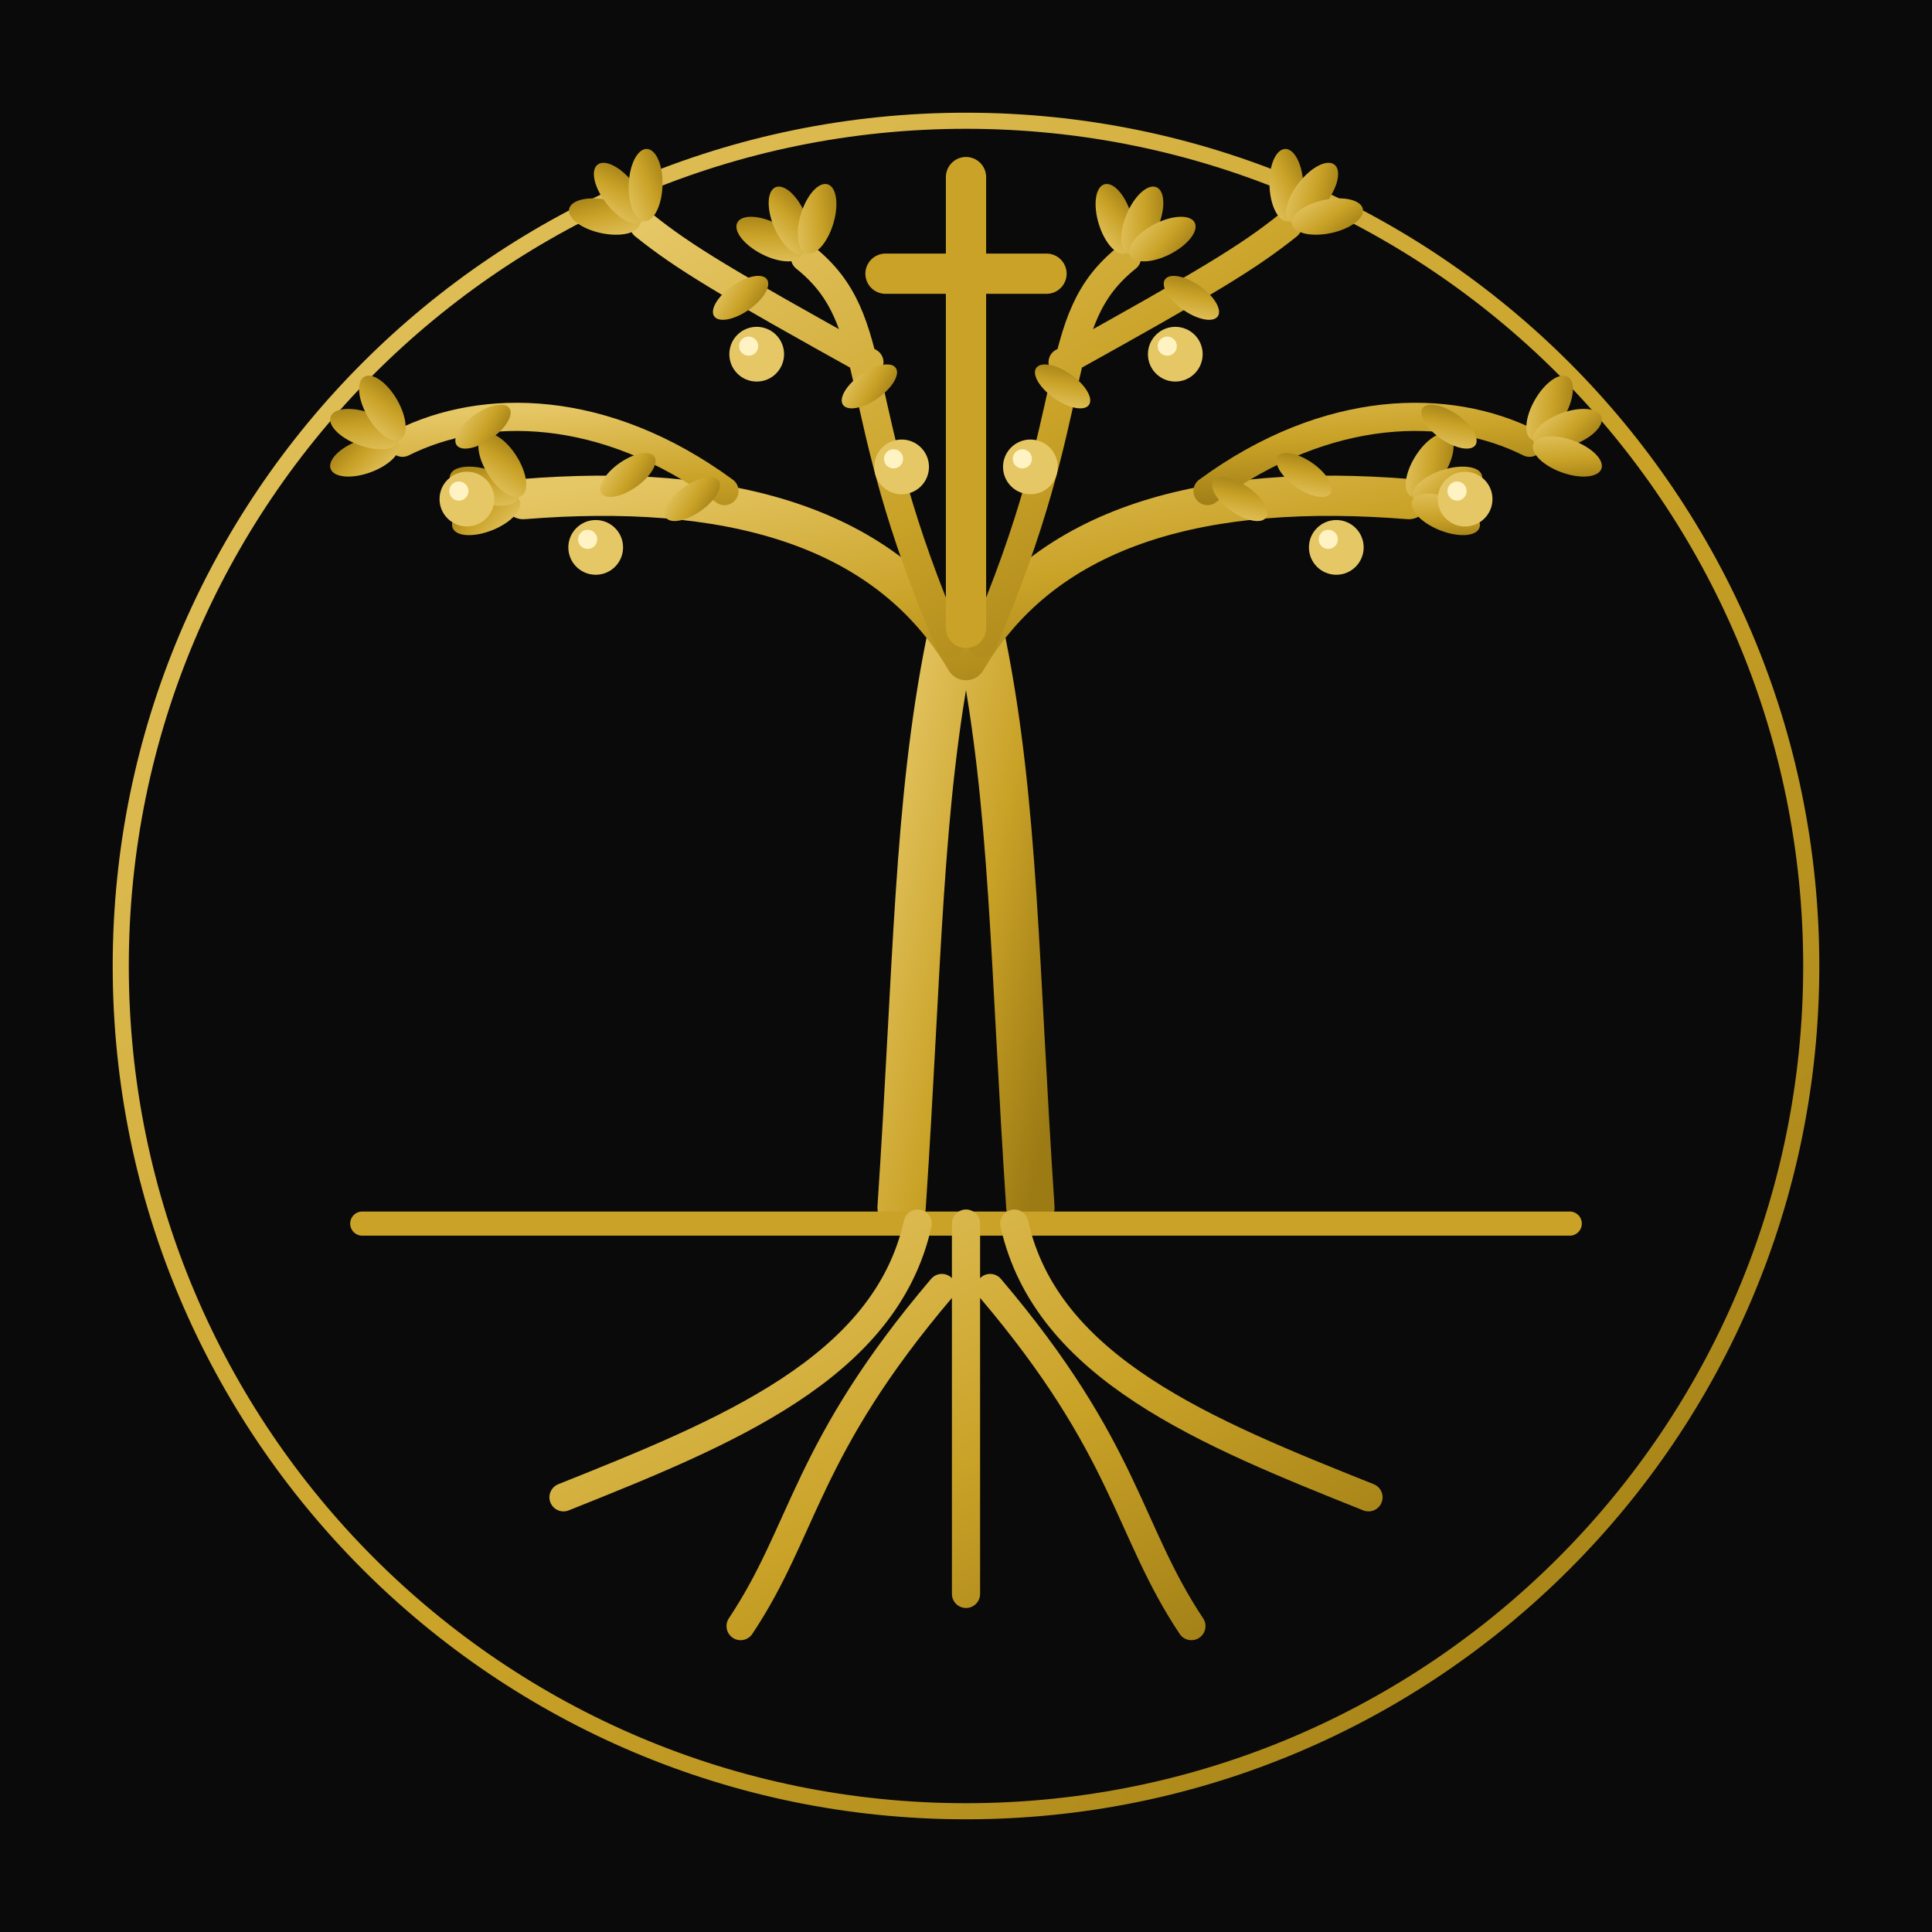
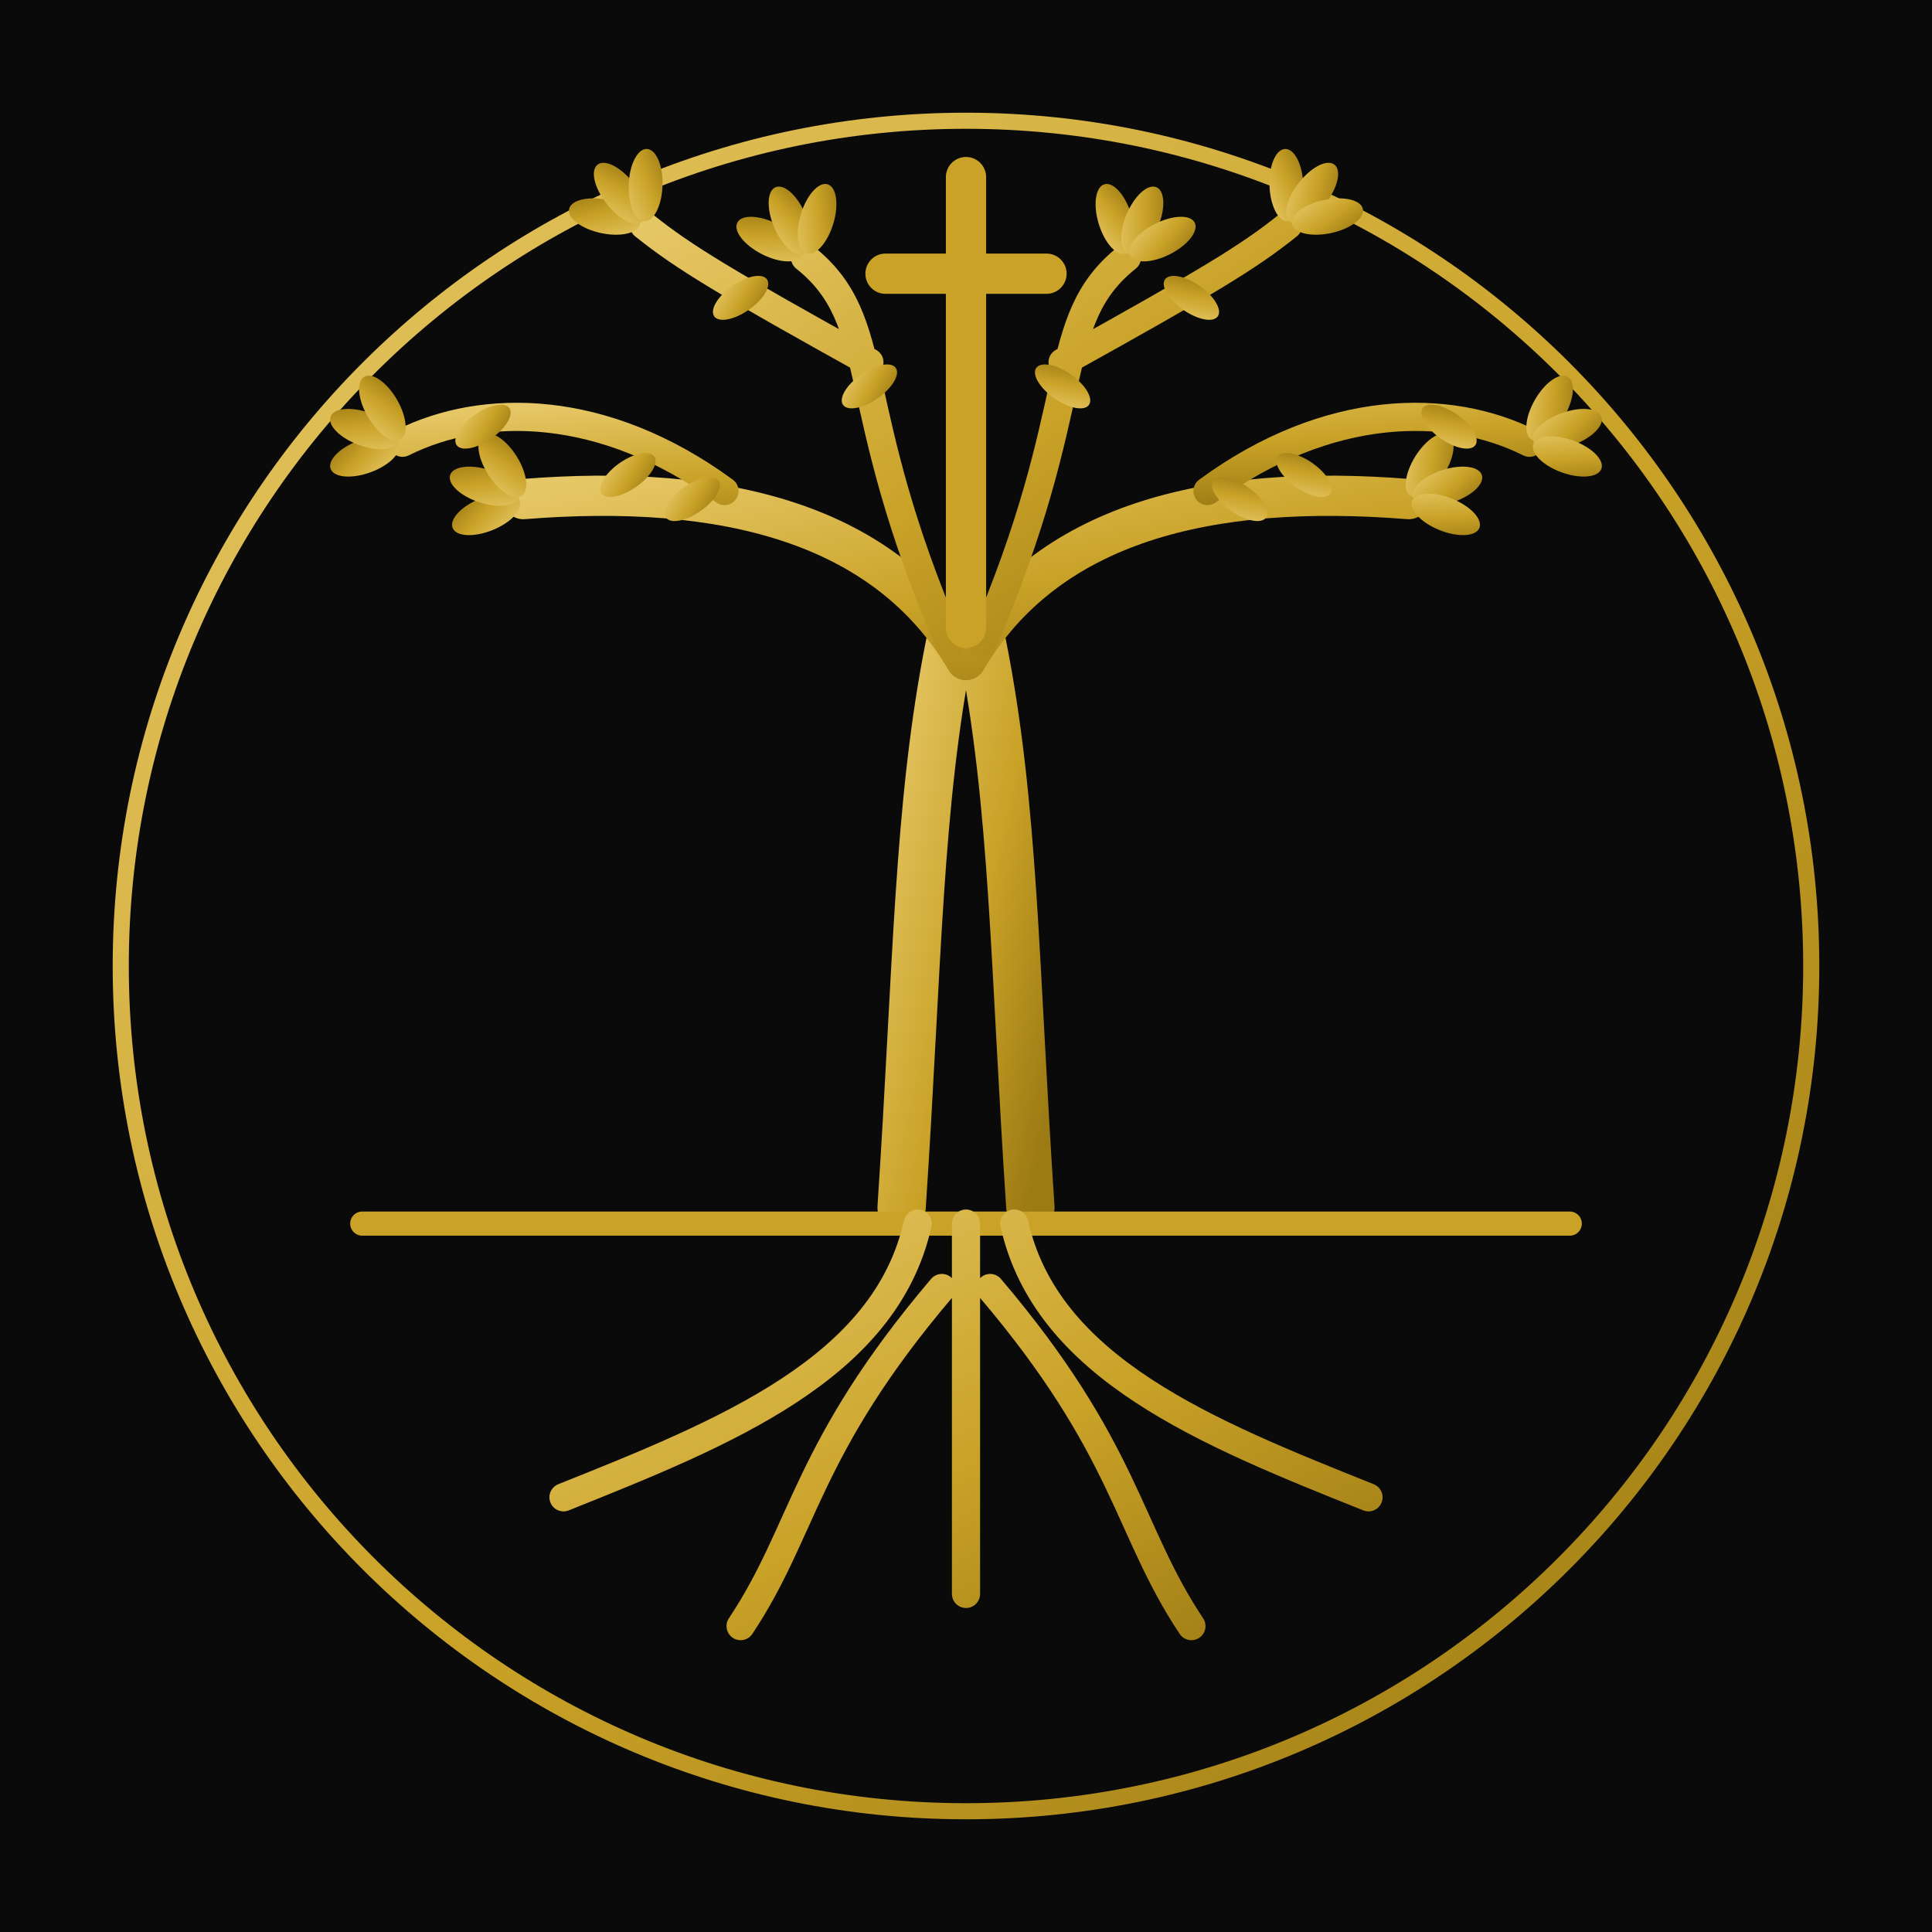
<svg xmlns="http://www.w3.org/2000/svg" viewBox="-120 -120 240 240" width="480" height="480">
  <rect x="-120" y="-120" width="240" height="240" fill="#0A0A0A" />
  <defs>
    <linearGradient id="g" x1="0" y1="0" x2="1" y2="1">
      <stop offset="0" stop-color="#E6C766" />
      <stop offset="0.55" stop-color="#C9A227" />
      <stop offset="1" stop-color="#9C7A14" />
    </linearGradient>
  </defs>
  <circle r="105" fill="none" stroke="url(#g)" stroke-width="2" />
  <path d="M-8 30 C-6 0 -6 -20 -2 -40 M8 30 C6 0 6 -20 2 -40" fill="none" stroke="url(#g)" stroke-width="6" stroke-linecap="round" />
  <path d="M0 -38 C-10 -55 -30 -60 -55 -58 M0 -38 C10 -55 30 -60 55 -58" fill="none" stroke="url(#g)" stroke-width="5" stroke-linecap="round" />
  <path d="M-30 -59 C-45 -70 -60 -70 -70 -65 M30 -59 C45 -70 60 -70 70 -65" fill="none" stroke="url(#g)" stroke-width="3.5" stroke-linecap="round" />
  <path d="M-2 -40 C-15 -70 -10 -80 -20 -88 M2 -40 C15 -70 10 -80 20 -88 M-12 -75 C-30 -85 -35 -88 -40 -92 M12 -75 C30 -85 35 -88 40 -92" fill="none" stroke="url(#g)" stroke-width="3.5" stroke-linecap="round" />
  <path d="M0 -42 V-98" fill="none" stroke="#C9A227" stroke-width="5" stroke-linecap="round" />
  <path d="M-10 -86 H10" stroke="#C9A227" stroke-width="5" stroke-linecap="round" />
  <ellipse cx="-59.6" cy="-56.1" rx="4.5" ry="2.1" transform="rotate(-202 -59.6 -56.1)" fill="url(#g)" />
  <ellipse cx="-59.8" cy="-59.6" rx="4.5" ry="2.1" transform="rotate(-162 -59.8 -59.6)" fill="url(#g)" />
  <ellipse cx="-57.6" cy="-62.2" rx="4.5" ry="2.1" transform="rotate(-122 -57.6 -62.2)" fill="url(#g)" />
  <ellipse cx="57.6" cy="-62.2" rx="4.5" ry="2.1" transform="rotate(-58 57.6 -62.2)" fill="url(#g)" />
  <ellipse cx="59.8" cy="-59.6" rx="4.5" ry="2.1" transform="rotate(-18 59.8 -59.6)" fill="url(#g)" />
  <ellipse cx="59.6" cy="-56.1" rx="4.5" ry="2.1" transform="rotate(22 59.6 -56.1)" fill="url(#g)" />
  <ellipse cx="-74.7" cy="-63.3" rx="4.5" ry="2.1" transform="rotate(-200 -74.7 -63.3)" fill="url(#g)" />
  <ellipse cx="-74.7" cy="-66.7" rx="4.5" ry="2.1" transform="rotate(-160 -74.7 -66.7)" fill="url(#g)" />
  <ellipse cx="-72.5" cy="-69.3" rx="4.5" ry="2.1" transform="rotate(-120 -72.5 -69.3)" fill="url(#g)" />
  <ellipse cx="72.5" cy="-69.3" rx="4.5" ry="2.1" transform="rotate(-60 72.5 -69.3)" fill="url(#g)" />
  <ellipse cx="74.7" cy="-66.7" rx="4.5" ry="2.1" transform="rotate(-20 74.7 -66.7)" fill="url(#g)" />
  <ellipse cx="74.7" cy="-63.3" rx="4.5" ry="2.1" transform="rotate(20 74.7 -63.3)" fill="url(#g)" />
  <ellipse cx="-24.4" cy="-90.3" rx="4.5" ry="2.1" transform="rotate(-153 -24.4 -90.3)" fill="url(#g)" />
  <ellipse cx="-21.9" cy="-92.6" rx="4.5" ry="2.1" transform="rotate(-113 -21.9 -92.6)" fill="url(#g)" />
  <ellipse cx="-18.5" cy="-92.8" rx="4.5" ry="2.1" transform="rotate(-73 -18.5 -92.8)" fill="url(#g)" />
  <ellipse cx="18.5" cy="-92.8" rx="4.5" ry="2.1" transform="rotate(-107 18.5 -92.8)" fill="url(#g)" />
  <ellipse cx="21.9" cy="-92.6" rx="4.5" ry="2.1" transform="rotate(-67 21.9 -92.6)" fill="url(#g)" />
  <ellipse cx="24.4" cy="-90.3" rx="4.5" ry="2.1" transform="rotate(-27 24.4 -90.3)" fill="url(#g)" />
  <ellipse cx="-44.9" cy="-93.1" rx="4.5" ry="2.1" transform="rotate(-168 -44.9 -93.1)" fill="url(#g)" />
  <ellipse cx="-43.0" cy="-96.0" rx="4.5" ry="2.1" transform="rotate(-128 -43.0 -96.0)" fill="url(#g)" />
  <ellipse cx="-39.8" cy="-97.0" rx="4.5" ry="2.1" transform="rotate(-88 -39.8 -97.0)" fill="url(#g)" />
  <ellipse cx="39.8" cy="-97.0" rx="4.5" ry="2.1" transform="rotate(-92 39.8 -97.0)" fill="url(#g)" />
  <ellipse cx="43.0" cy="-96.0" rx="4.5" ry="2.1" transform="rotate(-52 43.0 -96.0)" fill="url(#g)" />
  <ellipse cx="44.9" cy="-93.1" rx="4.5" ry="2.1" transform="rotate(-12 44.9 -93.1)" fill="url(#g)" />
  <ellipse cx="-42.0" cy="-61.0" rx="4.0" ry="1.8" transform="rotate(-35 -42.0 -61.0)" fill="url(#g)" />
  <ellipse cx="42.0" cy="-61.0" rx="4.0" ry="1.8" transform="rotate(215 42.0 -61.0)" fill="url(#g)" />
  <ellipse cx="-28.0" cy="-83.0" rx="4.0" ry="1.8" transform="rotate(-35 -28.0 -83.0)" fill="url(#g)" />
  <ellipse cx="28.0" cy="-83.0" rx="4.0" ry="1.8" transform="rotate(215 28.0 -83.0)" fill="url(#g)" />
  <ellipse cx="-60.0" cy="-67.0" rx="4.0" ry="1.8" transform="rotate(-35 -60.0 -67.0)" fill="url(#g)" />
  <ellipse cx="60.0" cy="-67.0" rx="4.0" ry="1.8" transform="rotate(215 60.0 -67.0)" fill="url(#g)" />
  <ellipse cx="-12.0" cy="-72.0" rx="4.0" ry="1.8" transform="rotate(-35 -12.0 -72.0)" fill="url(#g)" />
  <ellipse cx="12.0" cy="-72.0" rx="4.0" ry="1.8" transform="rotate(215 12.0 -72.0)" fill="url(#g)" />
  <ellipse cx="-34.0" cy="-58.0" rx="4.0" ry="1.8" transform="rotate(-35 -34.0 -58.0)" fill="url(#g)" />
  <ellipse cx="34.0" cy="-58.0" rx="4.0" ry="1.8" transform="rotate(215 34.0 -58.0)" fill="url(#g)" />
-   <circle cx="-46" cy="-52" r="3.4" fill="#E6C766" />
-   <circle cx="-47" cy="-53" r="1.19" fill="#FFF3C4" />
-   <circle cx="46" cy="-52" r="3.4" fill="#E6C766" />
-   <circle cx="45" cy="-53" r="1.19" fill="#FFF3C4" />
-   <circle cx="-62" cy="-58" r="3.4" fill="#E6C766" />
-   <circle cx="-63" cy="-59" r="1.19" fill="#FFF3C4" />
-   <circle cx="62" cy="-58" r="3.4" fill="#E6C766" />
-   <circle cx="61" cy="-59" r="1.19" fill="#FFF3C4" />
-   <circle cx="-26" cy="-76" r="3.4" fill="#E6C766" />
-   <circle cx="-27" cy="-77" r="1.19" fill="#FFF3C4" />
-   <circle cx="26" cy="-76" r="3.4" fill="#E6C766" />
-   <circle cx="25" cy="-77" r="1.19" fill="#FFF3C4" />
-   <circle cx="-8" cy="-62" r="3.4" fill="#E6C766" />
-   <circle cx="-9" cy="-63" r="1.19" fill="#FFF3C4" />
-   <circle cx="8" cy="-62" r="3.4" fill="#E6C766" />
-   <circle cx="7" cy="-63" r="1.19" fill="#FFF3C4" />
  <line x1="-75" y1="32" x2="75" y2="32" stroke="#C9A227" stroke-width="3" stroke-linecap="round" />
  <path d="M-6 32 C-10 50 -30 58 -50 66 M6 32 C10 50 30 58 50 66 M0 32 V78 M-3 40 C-20 60 -20 70 -28 82 M3 40 C20 60 20 70 28 82" fill="none" stroke="url(#g)" stroke-width="3.5" stroke-linecap="round" />
</svg>
